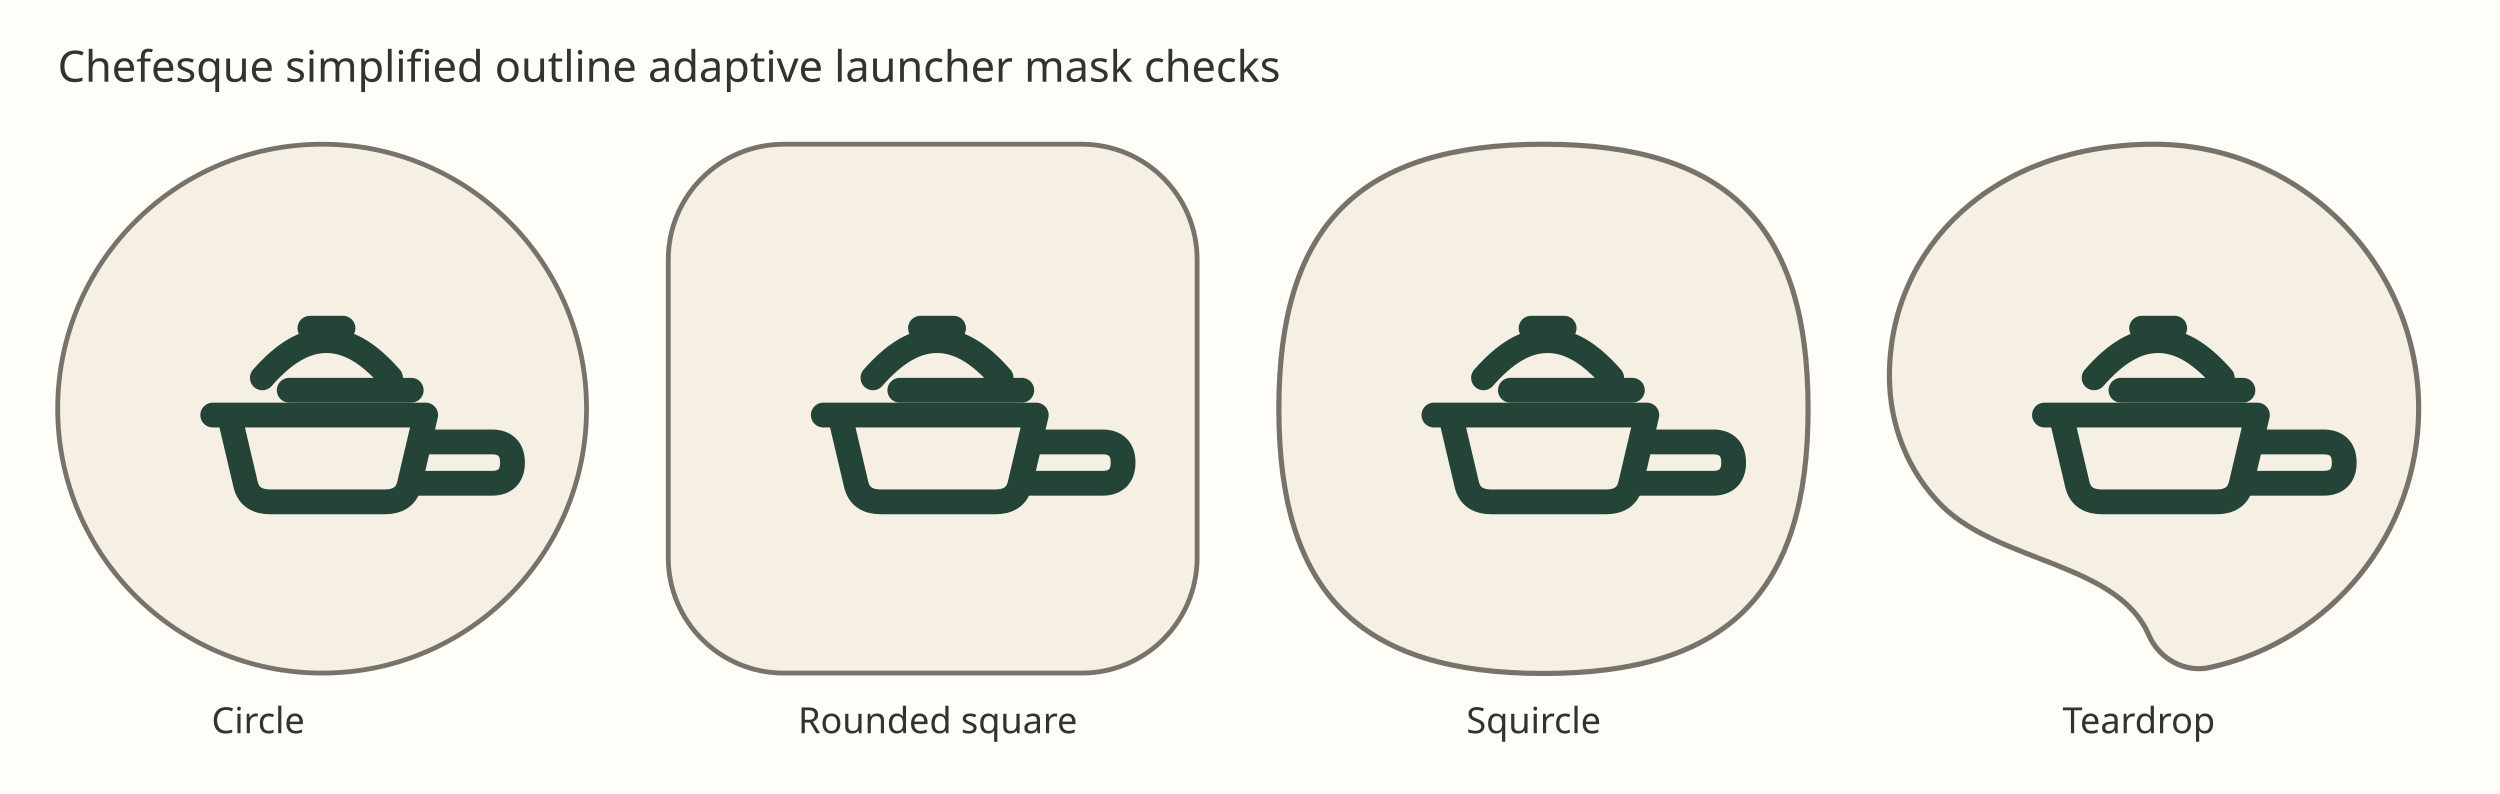
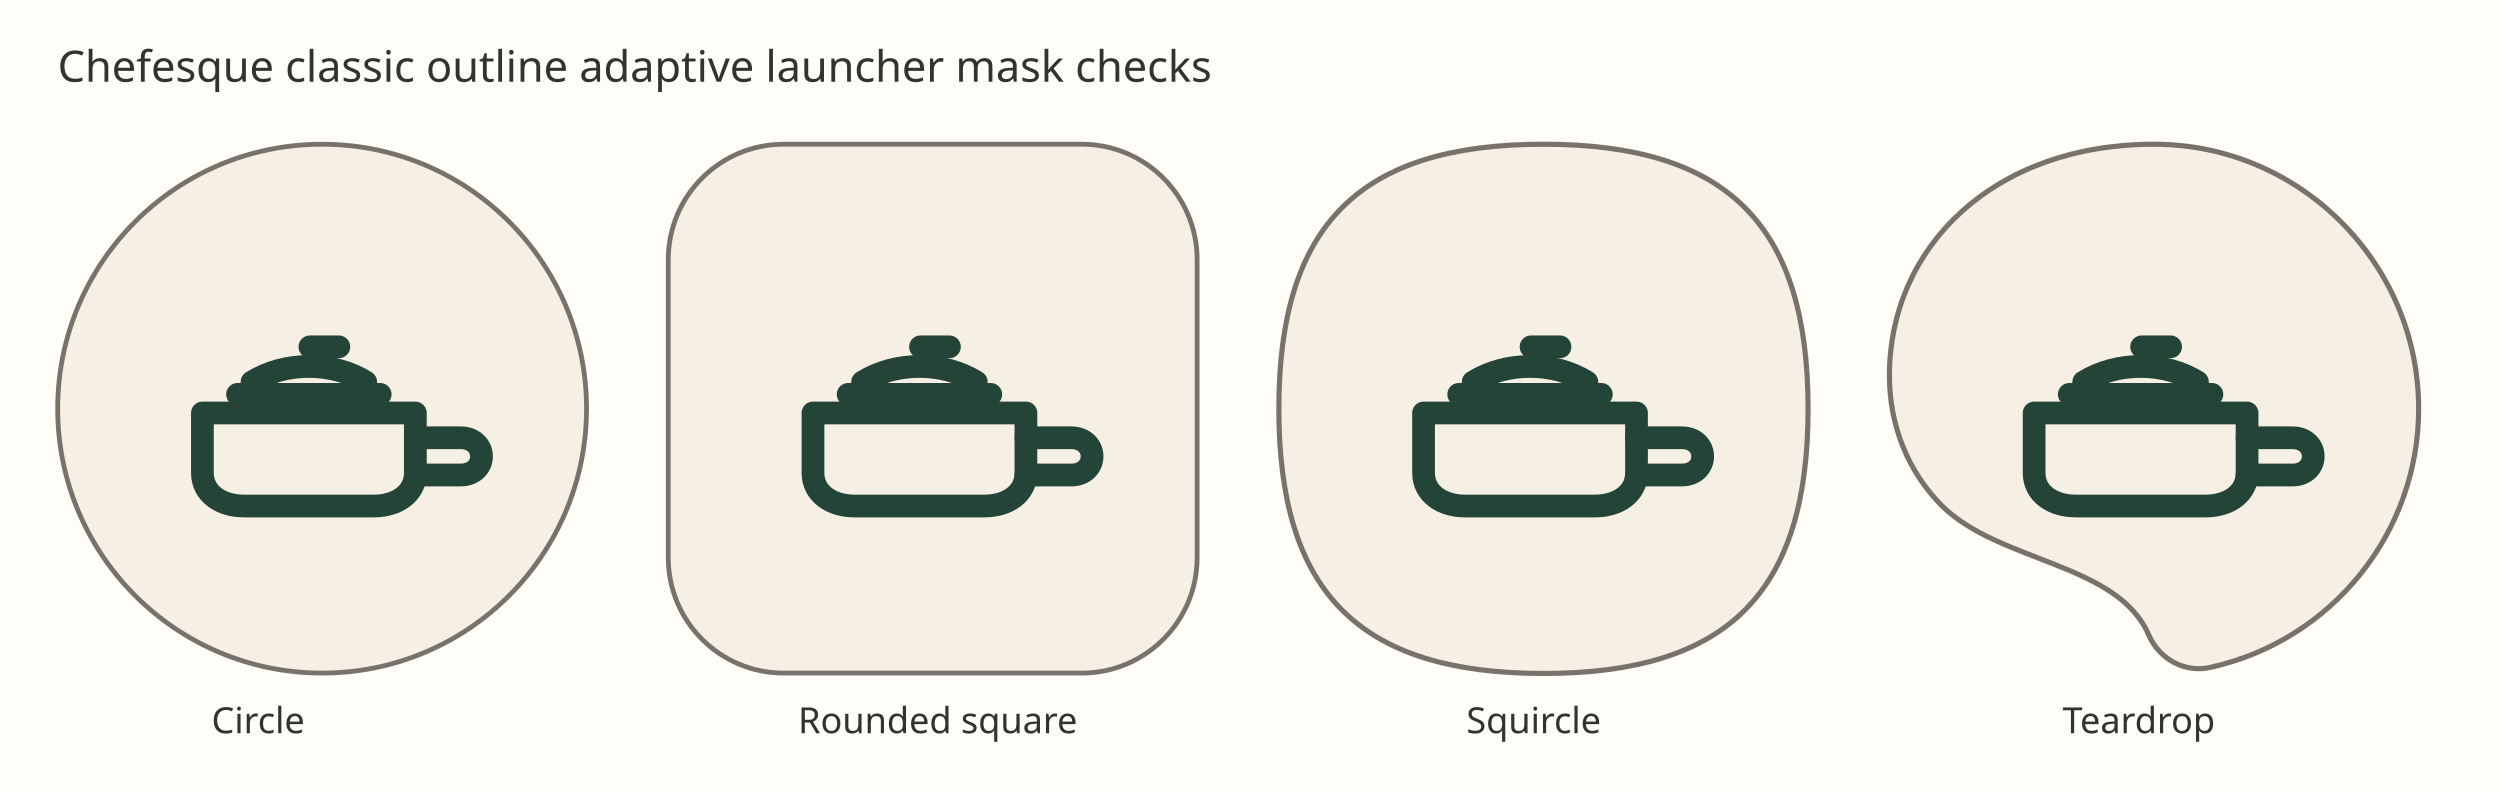
<svg xmlns="http://www.w3.org/2000/svg" width="1040" height="330" viewBox="0 0 1040 330" role="img" aria-labelledby="title desc">
  <defs>
-     <g id="saucepan" fill="none" stroke="#244437" stroke-width="24" stroke-linecap="round" stroke-linejoin="round">
-       <path d="M150 262H356L340 330C337 341 329 346 316 346H206C193 346 185 341 182 330L166 262" />
-       <path d="M198 226C219 202 239 190 260 190C281 190 301 202 322 226M224 238H342M244 178H276" />
-       <path d="M356 288H420C433 288 440 295 440 308C440 321 433 328 420 328H348" />
+     <g id="saucepan" fill="none" stroke="#244437" stroke-width="22" stroke-linecap="round" stroke-linejoin="round">
+       <path d="M140 260H346V318C346 338 328 350 306 350H180C158 350 140 338 140 318V260" />
+       <path d="M188 230C220 210 266 210 298 230M174 242H312" />
+       <path d="M244 196H272" />
+       <path d="M346 284H390C402 284 410 292 410 302C410 312 402 320 390 320H346" />
    </g>
    <g id="logo">
      <rect width="512" height="512" fill="#F6F0E4" />
      <use href="#saucepan" />
    </g>
    <clipPath id="circle">
      <circle cx="256" cy="256" r="256" />
    </clipPath>
    <clipPath id="round">
      <rect width="512" height="512" rx="112" />
    </clipPath>
    <clipPath id="squircle">
      <path d="M256 0C78 0 0 78 0 256s78 256 256 256 256-78 256-256S434 0 256 0z" />
    </clipPath>
    <clipPath id="teardrop">
      <path d="M256 0c141 0 256 115 256 256 0 120-84 224-201 250-25 6-50-8-60-31C221 405 107 405 51 350 18 317 0 272 0 224 0 100 100 0 256 0z" />
    </clipPath>
  </defs>
  <rect width="1040" height="330" fill="#FFFDF8" />
-   <text x="24" y="34" font-family="sans-serif" font-size="18" fill="#2E342F">Chefesque simplified outline adaptive launcher mask checks</text>
+   <text x="24" y="34" font-family="sans-serif" font-size="18" fill="#2E342F">Chefesque classic outline adaptive launcher mask checks</text>
  <g transform="translate(24 60) scale(.43)" clip-path="url(#circle)">
    <use href="#logo" />
  </g>
  <circle cx="134" cy="170" r="110" fill="none" stroke="#77736B" stroke-width="2" />
  <text x="88" y="305" font-family="sans-serif" font-size="15" fill="#2E342F">Circle</text>
  <g transform="translate(278 60) scale(.43)" clip-path="url(#round)">
    <use href="#logo" />
  </g>
  <rect x="278" y="60" width="220" height="220" rx="48" fill="none" stroke="#77736B" stroke-width="2" />
  <text x="332" y="305" font-family="sans-serif" font-size="15" fill="#2E342F">Rounded square</text>
  <g transform="translate(532 60) scale(.43)" clip-path="url(#squircle)">
    <use href="#logo" />
  </g>
  <path transform="translate(532 60) scale(.43)" d="M256 0C78 0 0 78 0 256s78 256 256 256 256-78 256-256S434 0 256 0z" fill="none" stroke="#77736B" stroke-width="5" />
  <text x="610" y="305" font-family="sans-serif" font-size="15" fill="#2E342F">Squircle</text>
  <g transform="translate(786 60) scale(.43)" clip-path="url(#teardrop)">
    <use href="#logo" />
  </g>
  <path transform="translate(786 60) scale(.43)" d="M256 0c141 0 256 115 256 256 0 120-84 224-201 250-25 6-50-8-60-31C221 405 107 405 51 350 18 317 0 272 0 224 0 100 100 0 256 0z" fill="none" stroke="#77736B" stroke-width="5" />
  <text x="858" y="305" font-family="sans-serif" font-size="15" fill="#2E342F">Teardrop</text>
</svg>
